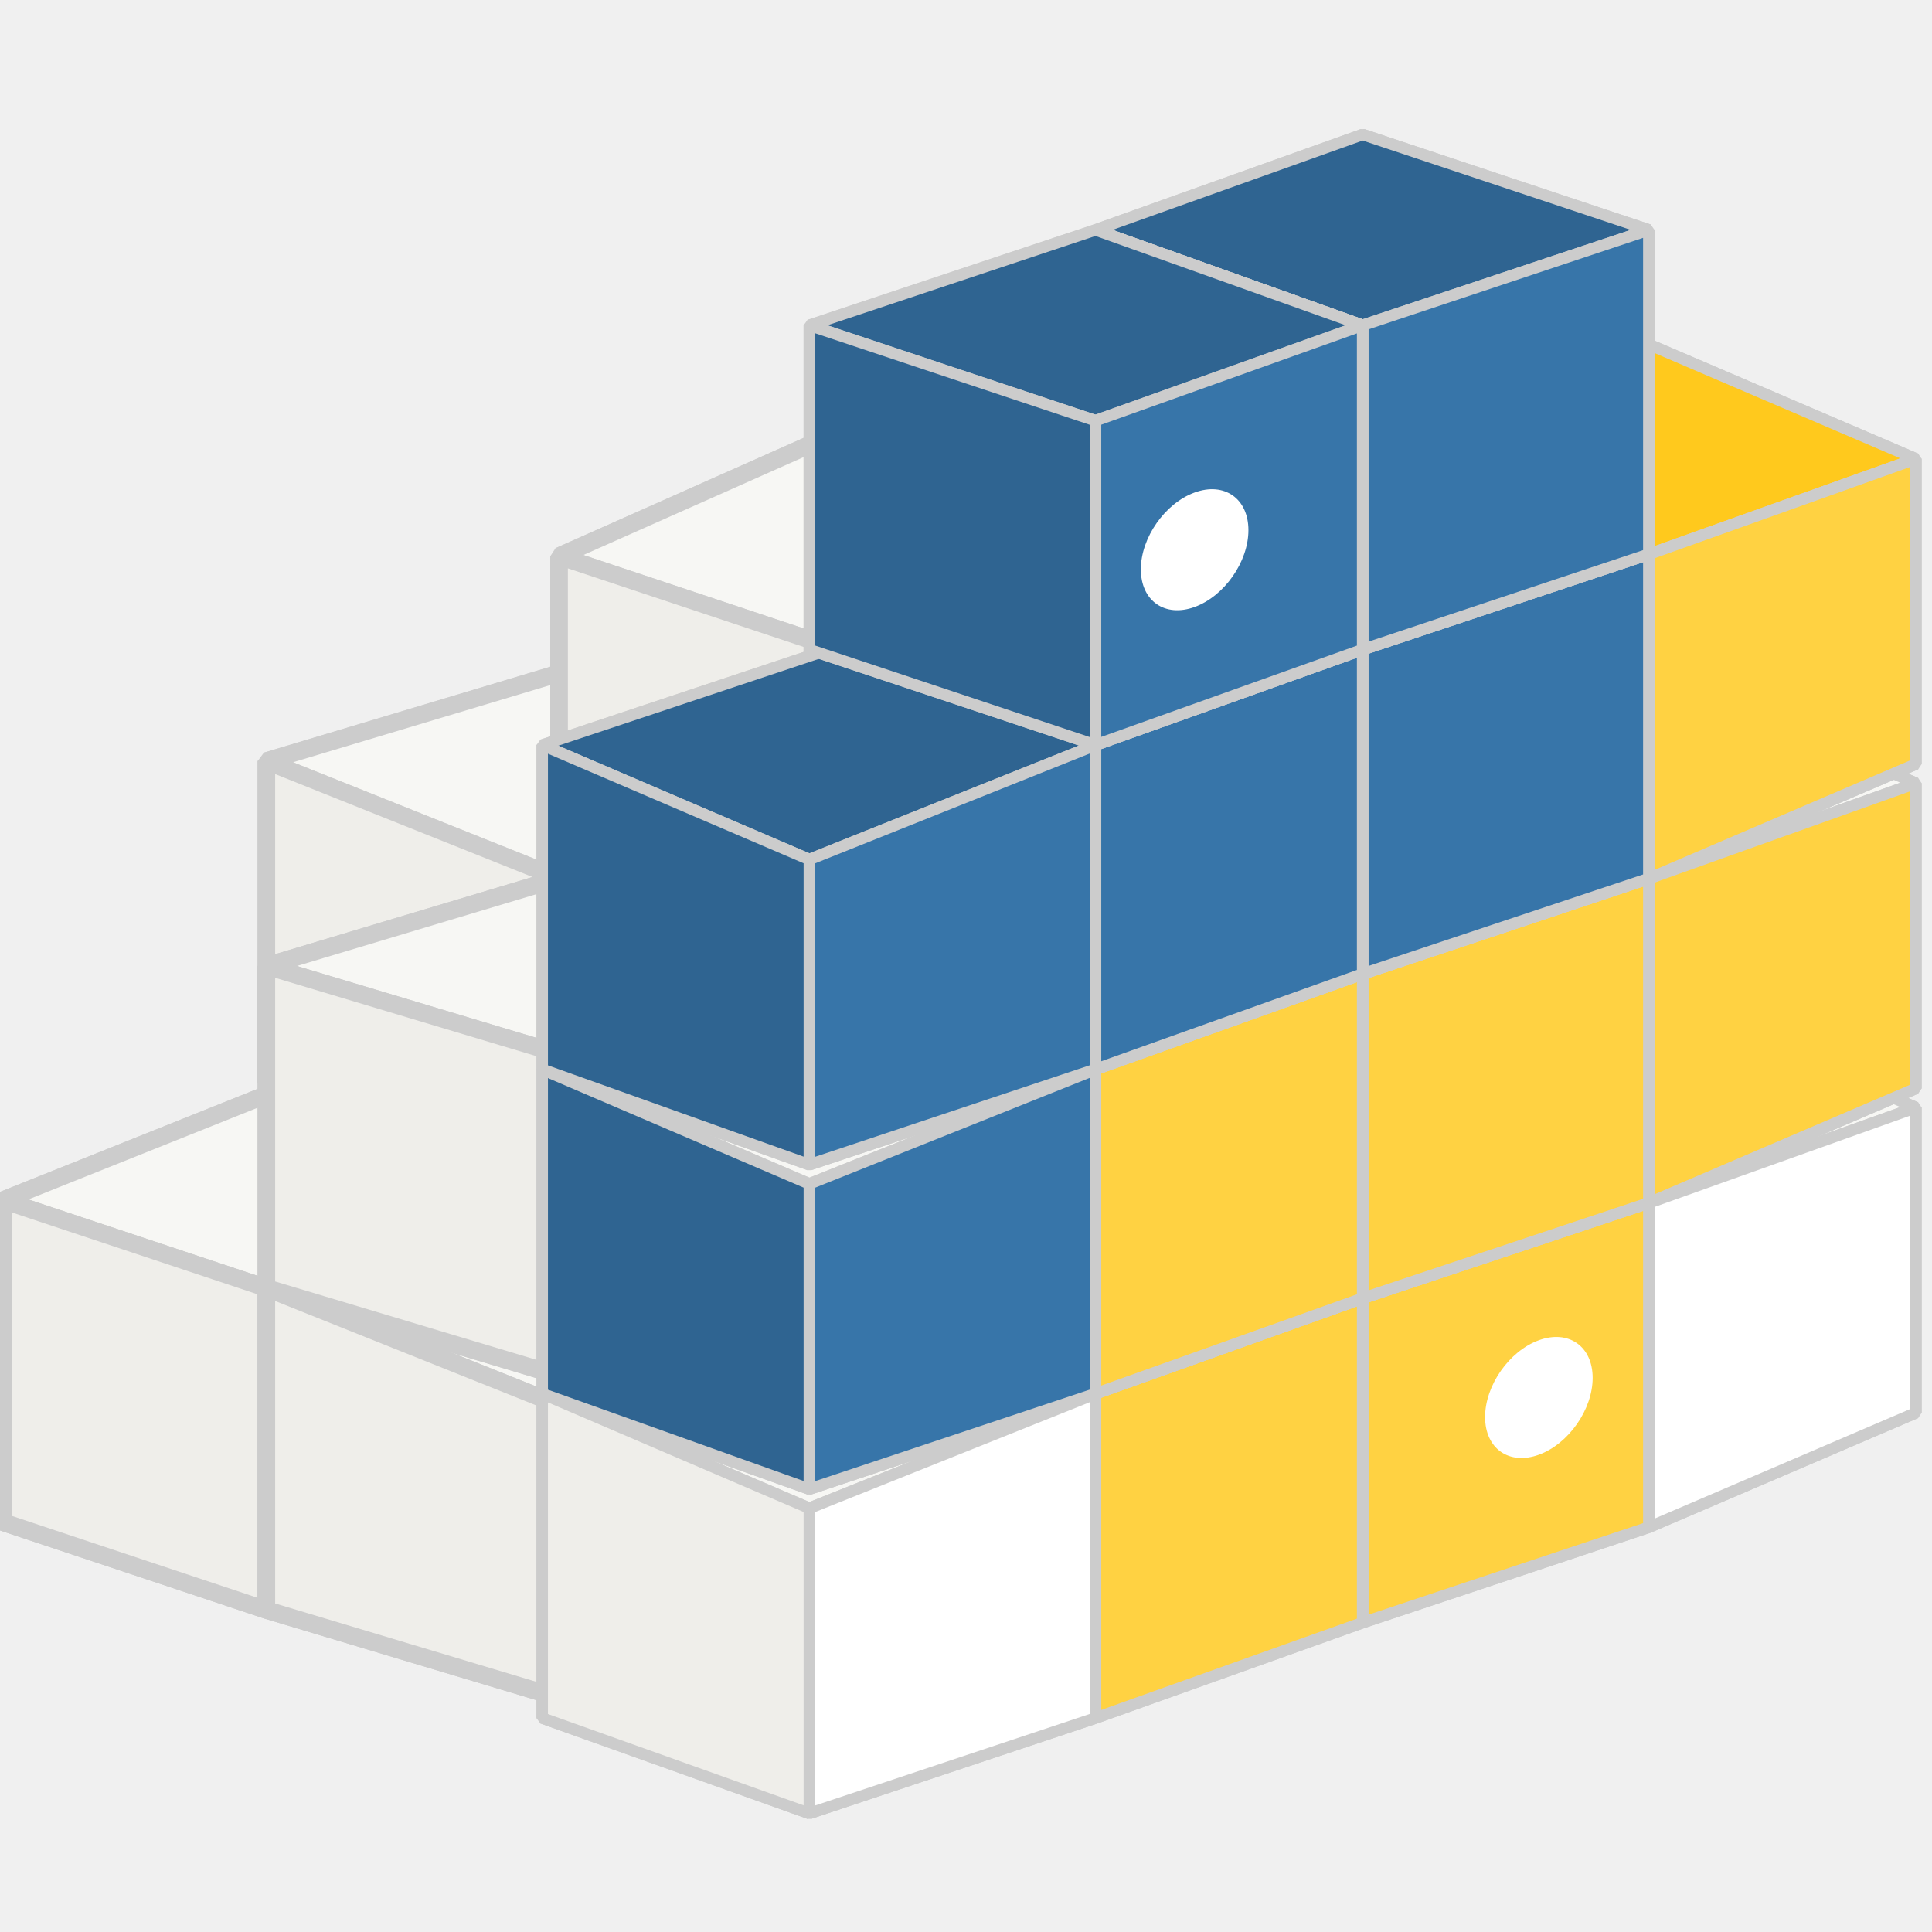
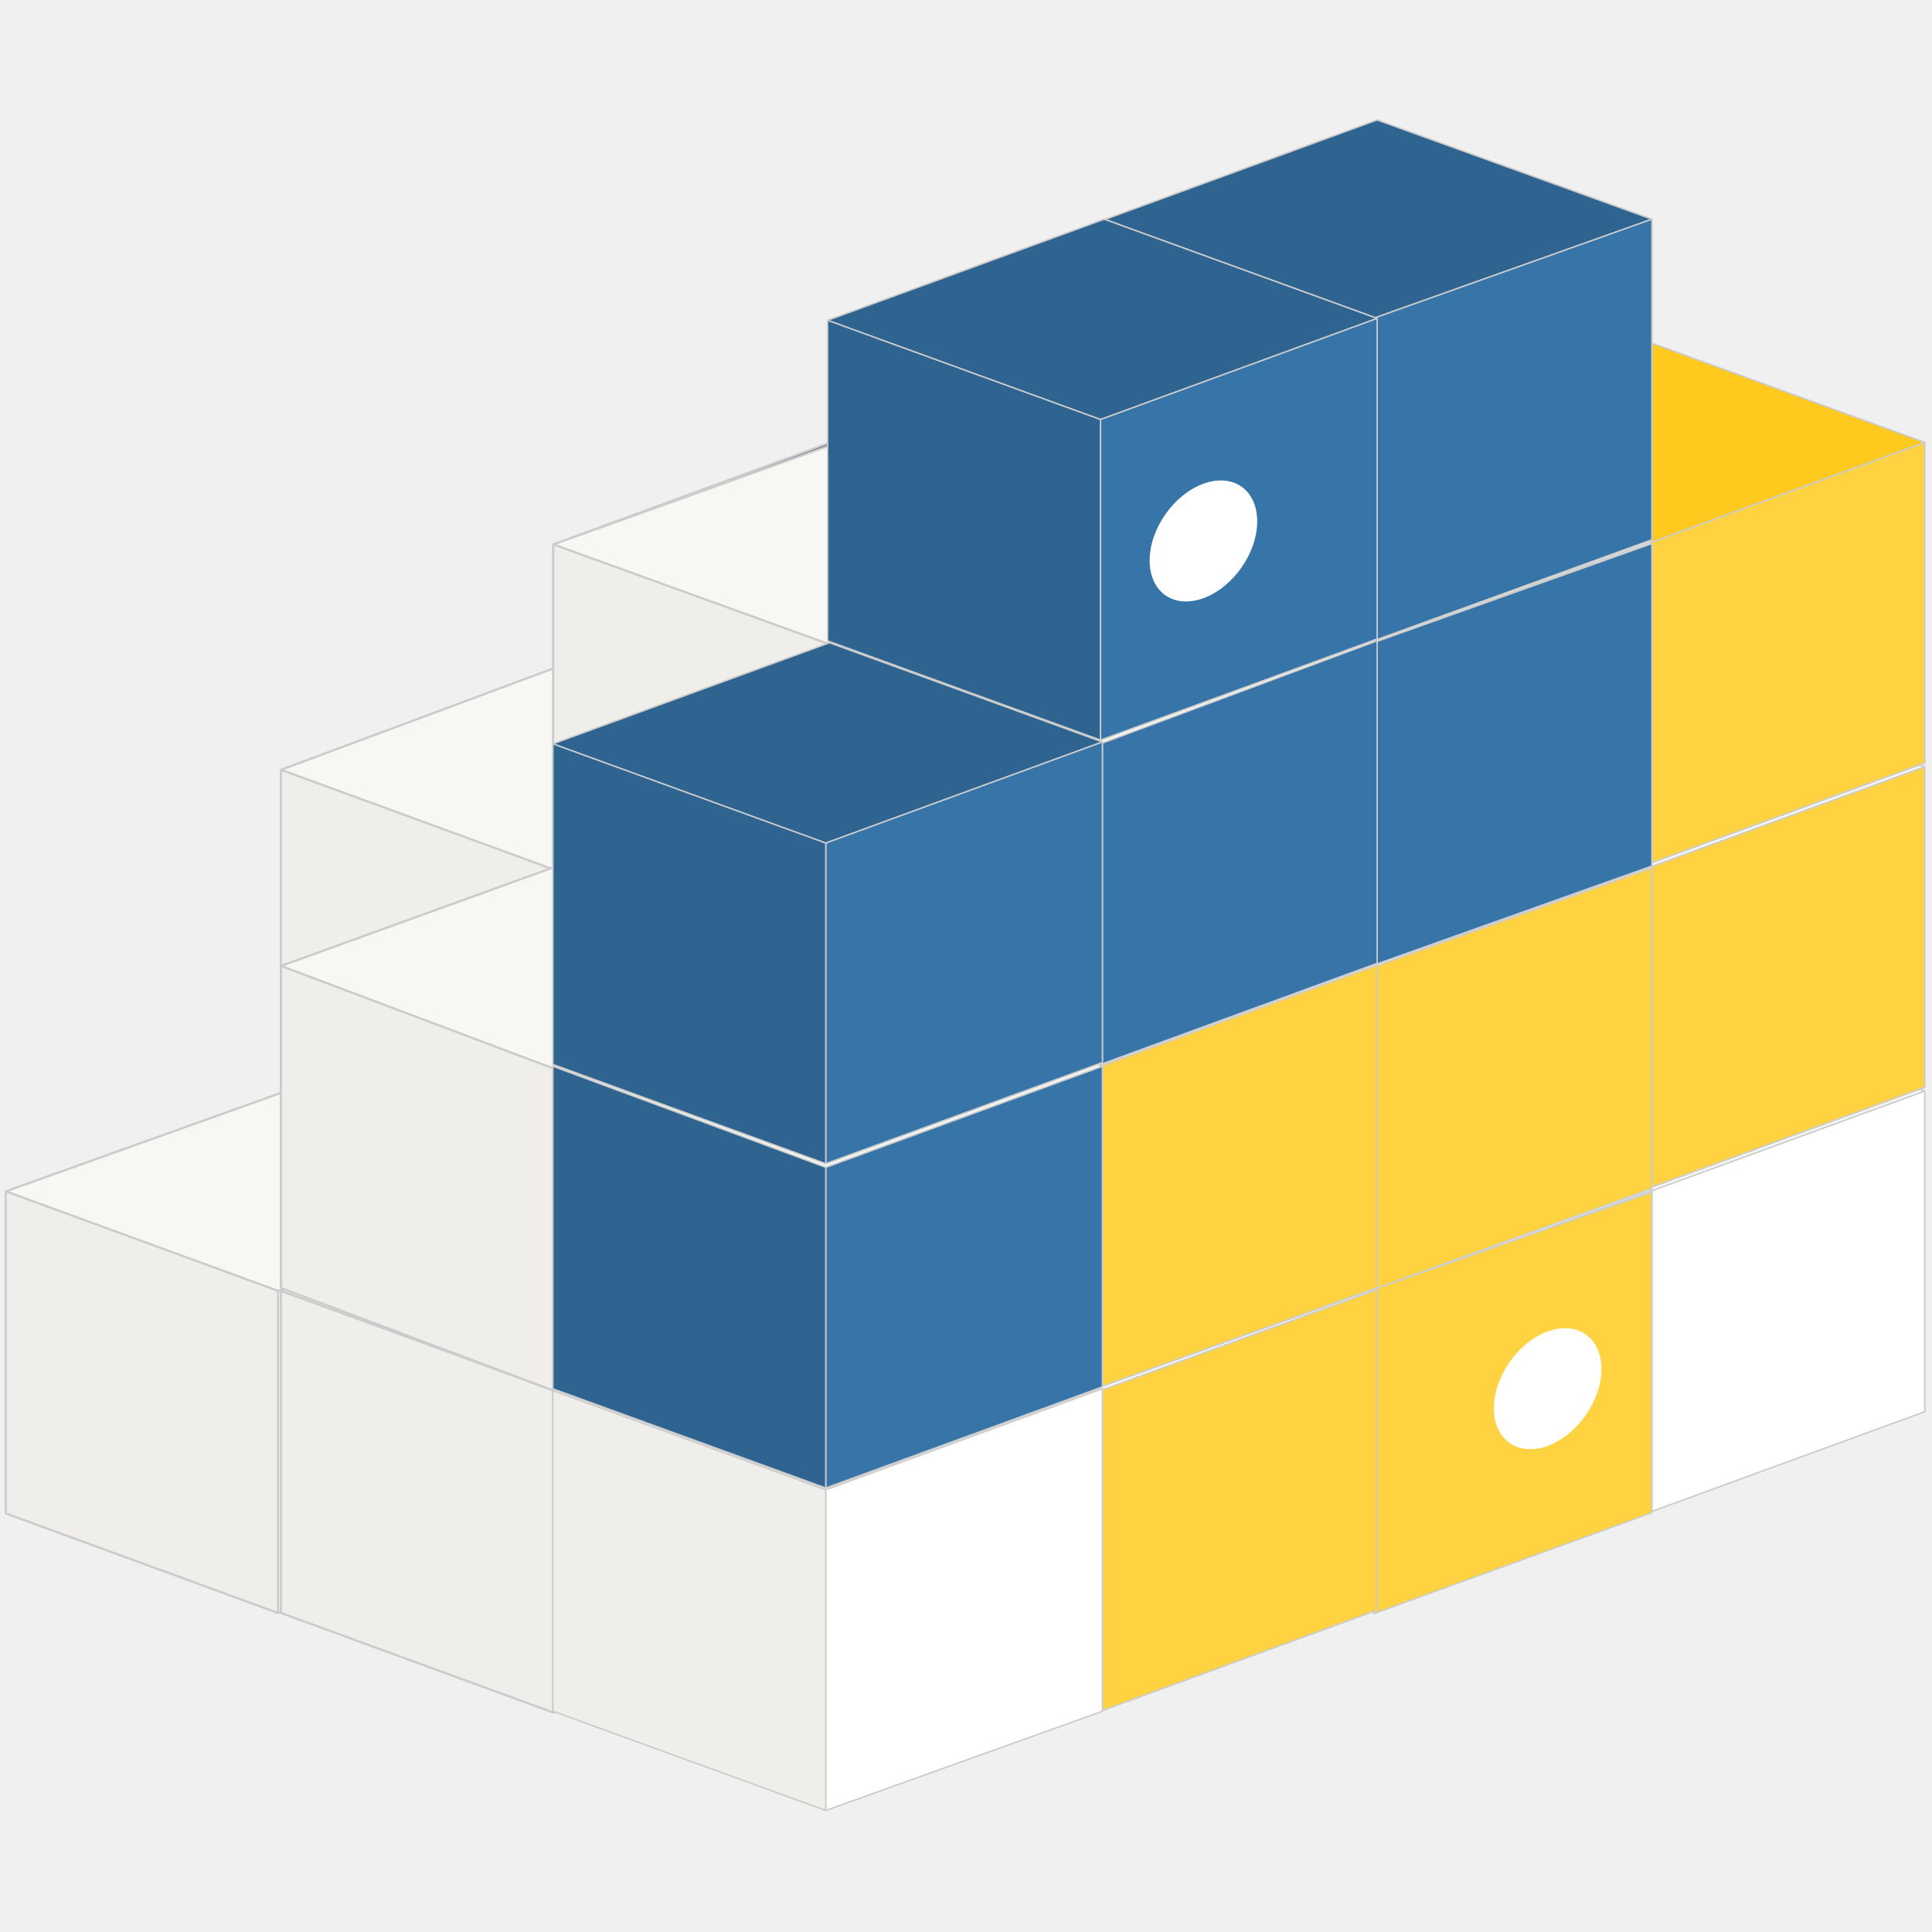
<svg xmlns="http://www.w3.org/2000/svg" width="32" height="32" viewBox="-0.1 -4 66 66">
-   <style>path{stroke:#ccc;stroke-width:.6;stroke-linejoin:bevel}</style>
-   <path fill="#e9e9ff" d="m19 19 9 3v11l-9-3z" />
-   <path fill="#353564" d="M9 22v11l10-3V19z" />
-   <path fill="#afafde" d="m9 33 10 4 9-4-9-3z" />
-   <path d="m9 22 10 4 9-4-9-3z" fill="#f7f7f4" />
-   <path d="M19 26v11l9-4V22z" fill="#fff" />
-   <path d="m9 22 10 4v11L9 33z" fill="#efeeea" />
-   <path fill="#e9e9ff" d="m28 11 10 4v11l-10-4z" />
-   <path fill="#353564" d="M19 15v11l9-4V11z" />
-   <path fill="#afafde" d="m19 26 9 3 10-3-10-4z" />
-   <path fill="#f7f7f4" d="m19 15 9 3 10-3-10-4z" />
-   <path fill="#fff" d="M28 18v11l10-3V15z" />
-   <path fill="#efeeea" d="m19 15 9 3v11l-9-3z" />
-   <path d="m10 33 9 4v11l-9-4z" fill="#e9e9ff" />
-   <path d="M0 37v11l10-4V33z" fill="#353564" />
-   <path d="m0 48 9 3 10-3-9-4z" fill="#afafde" />
-   <path d="m0 37 9 3 10-3-9-4z" fill="#f7f7f4" />
-   <path d="M9 40v11l10-3V37z" fill="#fff" />
-   <path d="m0 37 9 3v11l-9-3z" fill="#efeeea" />
-   <path fill="#e9e9ff" d="m19 37 9 3v11l-9-3z" />
-   <path fill="#353564" d="M9 40v11l10-3V37z" />
-   <path fill="#afafde" d="m9 51 10 3 9-3-9-3z" />
-   <path fill="#f7f7f4" d="m9 40 10 4 9-4-9-3z" />
-   <path fill="#fff" d="M19 44v10l9-3V40z" />
-   <path fill="#efeeea" d="m9 40 10 4v10L9 51z" />
-   <path d="m19 26 9 3v11l-9-3z" fill="#e9e9ff" />
-   <path d="M9 29v11l10-3V26z" fill="#353564" />
-   <path d="m9 40 10 3 9-3-9-3z" fill="#afafde" />
-   <path d="m9 29 10 3 9-3-9-3z" fill="#f7f7f4" />
-   <path d="M19 32v11l9-3V29z" fill="#fff" />
-   <path d="m9 29 10 3v11L9 40z" fill="#efeeea" />
-   <g transform="translate(-1684 -513) scale(.65177)">
-     <path fill="#e9e9ff" d="m2670 833 14 6v16l-14-5z" />
-     <path fill="#353564" d="M2655 839v16l15-5v-17z" />
-     <path fill="#afafde" d="m2655 855 15 6 14-6-14-5z" />
-     <path fill="#f7f7f4" d="m2655 839 15 5 14-5-14-6z" />
-     <path fill="#fff" d="M2670 844v17l14-6v-16z" />
-     <path fill="#efeeea" d="m2655 839 15 5v17l-15-6z" />
-     <path fill="#e9e9ff" d="m2655 839 15 5v17l-15-6z" />
-     <path fill="#353564" d="M2641 844v17l14-6v-16z" />
-     <path fill="#afafde" d="m2641 861 14 5 15-5-15-6z" />
-     <path fill="#f7f7f4" d="m2641 844 14 5 15-5-15-5z" />
-     <path fill="#ffd242" d="M2655 849v17l15-5v-17z" />
-     <path fill="#efeeea" d="m2641 844 14 5v17l-14-5z" />
+   <style>path{stroke:#ccc;stroke-width:.073;stroke-linejoin:bevel}</style>
+   <path fill="#e9e9ff" d="m19 18.8 9.3 3.4v11l-9.4-3.4z" />
+   <path fill="#353564" d="M9.5 22.3v11l9.4-3.5v-11z" />
+   <path fill="#afafde" d="m9.5 33.2 9.3 3.4 9.5-3.4-9.4-3.4z" />
+   <path d="m9.5 22.3 9.3 3.4 9.5-3.5-9.4-3.4z" fill="#f7f7f4" />
+   <path d="M18.8 25.7v11l9.5-3.5v-11z" fill="#fff" />
+   <path d="m9.5 22.3 9.3 3.4v11l-9.3-3.5z" fill="#efeeea" />
+   <path fill="#e9e9ff" d="m28.3 11.2 9.3 3.4v11L28.3 22z" />
+   <path fill="#353564" d="M18.8 14.6v11l9.5-3.5v-11z" />
+   <path fill="#afafde" d="m18.8 25.6 9.4 3.4 9.4-3.5-9.3-3.4z" />
+   <path fill="#f7f7f4" d="m18.8 14.6 9.4 3.4 9.4-3.4-9.3-3.4z" />
+   <path fill="#fff" d="M28.2 18v11l9.4-3.5v-11z" />
+   <path fill="#efeeea" d="m18.8 14.6 9.4 3.4v11l-9.4-3.4z" />
+   <path d="m9.6 33.3 9.3 3.4v11l-9.3-3.4z" fill="#e9e9ff" />
+   <path d="M.1 36.7v11l9.5-3.4v-11z" fill="#353564" />
+   <path d="m.1 47.7 9.3 3.4 9.5-3.5-9.3-3.3z" fill="#afafde" />
+   <path d="m.1 36.7 9.3 3.4 9.5-3.4-9.3-3.4z" fill="#f7f7f4" />
+   <path d="M9.4 40.1v11l9.5-3.5v-11z" fill="#fff" />
+   <path d="m.1 36.7 9.3 3.4v11L.1 47.7z" fill="#efeeea" />
+   <path fill="#e9e9ff" d="m19 36.7 9.3 3.4v11l-9.4-3.4z" />
+   <path fill="#353564" d="M9.5 40.1v11l9.4-3.4v-11z" />
+   <path fill="#afafde" d="m9.5 51.1 9.3 3.4 9.5-3.4-9.4-3.4z" />
+   <path fill="#f7f7f4" d="m9.5 40.1 9.3 3.4 9.5-3.4-9.4-3.4z" />
+   <path fill="#fff" d="M18.8 43.5v11l9.5-3.4V40z" />
+   <path fill="#efeeea" d="m9.5 40.1 9.3 3.4v11l-9.3-3.4z" />
+   <path d="m19 25.6 9.3 3.4v11l-9.4-3.4z" fill="#e9e9ff" />
+   <path d="M9.5 29v11l9.4-3.4v-11z" fill="#353564" />
+   <path d="m9.5 40 9.3 3.4 9.5-3.4-9.4-3.4z" fill="#afafde" />
+   <path d="m9.5 29 9.3 3.5 9.5-3.5-9.4-3.4z" fill="#f7f7f4" />
+   <path d="M18.8 32.5v11l9.5-3.5V29z" fill="#fff" />
+   <path d="m9.5 29 9.3 3.5v11L9.5 40z" fill="#efeeea" />
+   <g transform="translate(-1683.7 -513.3) scale(.65177)">
+     <path fill="#e9e9ff" d="m2669.7 833.4 14.3 5.2v16.8l-14.3-5.2z" />
+     <path fill="#353564" d="M2655.2 838.7v16.8l14.5-5.3v-16.8z" />
+     <path fill="#afafde" d="m2655.2 855.5 14.3 5.2 14.5-5.3-14.3-5.2z" />
+     <path fill="#f7f7f4" d="m2655.2 838.7 14.3 5.2 14.5-5.3-14.3-5.2z" />
+     <path fill="#fff" d="M2669.5 843.9v16.8l14.5-5.3v-16.8z" />
+     <path fill="#efeeea" d="m2655.2 838.7 14.3 5.2v16.8l-14.3-5.2z" />
+     <path fill="#e9e9ff" d="m2655.3 838.6 14.4 5.2v16.8l-14.4-5.2z" />
+     <path fill="#353564" d="M2640.8 843.9v16.8l14.5-5.3v-16.8z" />
+     <path fill="#afafde" d="m2640.8 860.7 14.3 5.2 14.6-5.3-14.4-5.2z" />
+     <path fill="#f7f7f4" d="m2640.8 843.9 14.3 5.2 14.6-5.3-14.4-5.2z" />
+     <path fill="#ffd242" d="M2655.1 849v17l14.6-5.3v-16.8z" />
+     <path fill="#efeeea" d="m2640.8 843.9 14.3 5.2v16.8l-14.3-5.2z" />
    <circle transform="skewY(-20) scale(.9397 1)" cy="1823.9" cx="2835.2" fill="#fff" r="3" />
-     <path d="m2641 844 14 5v17l-14-5z" fill="#e9e9ff" />
-     <path d="M2626 849v17l15-5v-17z" fill="#353564" />
-     <path d="m2626 866 15 5 14-5-14-5z" fill="#afafde" />
-     <path d="m2626 849 15 5 14-5-14-5z" fill="#f7f7f4" />
-     <path d="M2641 854v17l14-5v-17z" fill="#ffd242" />
-     <path d="m2626 849 15 5v17l-15-5z" fill="#efeeea" />
-     <path fill="#e9e9ff" d="m2627 849 14 5v17l-14-5z" />
-     <path fill="#353564" d="M2612 854v17l15-5v-17z" />
-     <path fill="#afafde" d="m2612 871 14 5 15-5-14-5z" />
-     <path fill="#f7f7f4" d="m2612 854 14 6 15-6-14-5z" />
-     <path fill="#fff" d="M2626 860v16l15-5v-17z" />
-     <path fill="#efeeea" d="m2612 854 14 6v16l-14-5z" />
-     <path d="m2670 816 14 6v16l-14-5z" fill="#e9e9ff" />
-     <path d="M2655 822v16l15-5v-17z" fill="#353564" />
-     <path d="m2655 838 15 6 14-6-14-5z" fill="#afafde" />
-     <path d="m2655 822 15 5 14-5-14-6z" fill="#f7f7f4" />
-     <path d="M2670 827v17l14-6v-16z" fill="#ffd242" />
-     <path d="m2655 822 15 5v17l-15-6z" fill="#efeeea" />
-     <path fill="#e9e9ff" d="m2670 799 14 6v16l-14-5z" />
-     <path fill="#353564" d="M2655 805v17l15-6v-17z" />
-     <path fill="#afafde" d="m2655 822 15 5 14-6-14-5z" />
-     <path fill="#ffc91d" d="m2655 805 15 5 14-5-14-6z" />
-     <path fill="#ffd242" d="M2670 810v17l14-6v-16z" />
-     <path fill="#efeeea" d="m2655 805 15 5v17l-15-5z" />
-     <path fill="#e9e9ff" d="m2655 822 15 5v17l-15-6z" />
-     <path fill="#353564" d="M2641 827v17l14-6v-16z" />
-     <path fill="#afafde" d="m2641 844 14 5 15-5-15-6z" />
-     <path fill="#f7f7f4" d="m2641 827 14 5 15-5-15-5z" />
-     <path fill="#ffd242" d="M2655 832v17l15-5v-17z" />
-     <path fill="#efeeea" d="m2641 827 14 5v17l-14-5z" />
-     <path d="m2655 805 15 5v17l-15-6z" fill="#e9e9ff" />
-     <path d="M2641 810v17l14-6v-16z" fill="#353564" />
-     <path d="m2641 827 14 5 15-5-15-6z" fill="#afafde" />
-     <path d="m2641 810 14 5 15-5-15-5z" fill="#f7f7f4" />
-     <path d="M2655 815v17l15-5v-17z" fill="#3775a9" />
-     <path d="m2641 810 14 5v17l-14-5z" fill="#efeeea" />
-     <path fill="#e9e9ff" d="m2655 788 15 5v17l-15-6z" />
-     <path fill="#353564" d="M2641 793v17l14-6v-16z" />
-     <path fill="#afafde" d="m2641 810 14 5 15-5-15-6z" />
-     <path fill="#2f6491" d="m2641 793 14 5 15-5-15-5z" />
-     <path fill="#3775a9" d="M2655 798v17l15-5v-17z" />
-     <path fill="#efeeea" d="m2641 793 14 5v17l-14-5z" />
-     <path d="m2641 827 14 5v17l-14-5z" fill="#e9e9ff" />
-     <path d="M2626 832v17l15-5v-17z" fill="#353564" />
-     <path d="m2626 849 15 5 14-5-14-5z" fill="#afafde" />
-     <path d="m2626 832 15 5 14-5-14-5z" fill="#f7f7f4" />
-     <path d="M2641 837v17l14-5v-17z" fill="#ffd242" />
-     <path d="m2626 832 15 5v17l-15-5z" fill="#efeeea" />
-     <path fill="#e9e9ff" d="m2641 810 14 5v17l-14-5z" />
-     <path fill="#353564" d="M2626 815v17l15-5v-17z" />
-     <path fill="#afafde" d="m2626 832 15 5 14-5-14-5z" />
-     <path fill="#f7f7f4" d="m2626 815 15 5 14-5-14-5z" />
-     <path fill="#3775a9" d="M2641 820v17l14-5v-17z" />
-     <path fill="#efeeea" d="m2626 815 15 5v17l-15-5z" />
-     <path fill="#e9e9ff" d="m2627 832 14 5v17l-14-5z" />
-     <path fill="#353564" d="M2612 837v17l15-5v-17z" />
-     <path fill="#afafde" d="m2612 854 14 5 15-5-14-5z" />
-     <path fill="#f7f7f4" d="m2612 837 14 6 15-6-14-5z" />
-     <path fill="#3775a9" d="M2626 843v16l15-5v-17z" />
-     <path fill="#2f6491" d="m2612 837 14 6v16l-14-5z" />
-     <path d="m2627 815 14 5v17l-14-5z" fill="#e9e9ff" />
-     <path d="M2612 820v17l15-5v-17z" fill="#353564" />
-     <path d="m2612 837 14 5 15-5-14-5z" fill="#afafde" />
-     <path d="m2612 820 14 6 15-6-14-5z" fill="#2f6491" />
-     <path d="M2626 826v16l15-5v-17z" fill="#3775a9" />
-     <path d="m2612 820 14 6v16l-14-5z" fill="#2f6491" />
-     <path fill="#e9e9ff" d="m2641 793 14 5v17l-14-5z" />
-     <path fill="#353564" d="M2626 798v17l15-5v-17z" />
-     <path fill="#afafde" d="m2626 815 15 5 14-5-14-5z" />
-     <path fill="#2f6491" d="m2626 798 15 5 14-5-14-5z" />
-     <path fill="#3775a9" d="M2641 803v17l14-5v-17z" />
-     <path fill="#2f6491" d="m2626 798 15 5v17l-15-5z" />
+     <path d="m2641 843.8 14.3 5.2v16.8l-14.3-5.2z" fill="#e9e9ff" />
+     <path d="M2626.5 849.1v16.8l14.5-5.3v-16.8z" fill="#353564" />
+     <path d="m2626.5 866 14.3 5.1 14.5-5.3-14.3-5.2z" fill="#afafde" />
+     <path d="m2626.5 849.1 14.3 5.2 14.5-5.3-14.3-5.2z" fill="#f7f7f4" />
+     <path d="M2640.8 854.3v16.8l14.5-5.3V849z" fill="#ffd242" />
+     <path d="m2626.5 849.1 14.3 5.2v16.8l-14.3-5.2z" fill="#efeeea" />
+     <path fill="#e9e9ff" d="m2626.6 849 14.3 5.2v16.9l-14.3-5.2z" />
+     <path fill="#353564" d="M2612.1 854.3v16.8l14.5-5.2V849z" />
+     <path fill="#afafde" d="m2612.1 871.1 14.3 5.2 14.5-5.2-14.3-5.2z" />
+     <path fill="#f7f7f4" d="m2612.1 854.3 14.3 5.2 14.5-5.3-14.3-5.2z" />
+     <path fill="#fff" d="M2626.4 859.5v16.8l14.5-5.2v-16.9z" />
+     <path fill="#efeeea" d="m2612.1 854.3 14.3 5.2v16.8l-14.3-5.2z" />
+     <path d="m2669.7 816.4 14.3 5.2v16.8l-14.3-5.2z" fill="#e9e9ff" />
+     <path d="M2655.2 821.7v16.8l14.5-5.3v-16.8z" fill="#353564" />
+     <path d="m2655.2 838.5 14.3 5.2 14.5-5.3-14.3-5.2z" fill="#afafde" />
+     <path d="m2655.2 821.7 14.3 5.2 14.5-5.3-14.3-5.2z" fill="#f7f7f4" />
+     <path d="M2669.5 826.9v16.8l14.5-5.3v-16.8z" fill="#ffd242" />
+     <path d="m2655.2 821.7 14.3 5.2v16.8l-14.3-5.2z" fill="#efeeea" />
+     <path fill="#e9e9ff" d="m2669.7 799.4 14.3 5.2v16.8l-14.3-5.2z" />
+     <path fill="#353564" d="M2655.2 804.7v16.8l14.5-5.3v-16.8z" />
+     <path fill="#afafde" d="m2655.2 821.5 14.3 5.2 14.5-5.3-14.3-5.2z" />
+     <path fill="#ffc91d" d="m2655.2 804.7 14.3 5.2 14.5-5.3-14.3-5.2z" />
+     <path fill="#ffd242" d="M2669.5 809.9v16.8l14.5-5.3v-16.8z" />
+     <path fill="#efeeea" d="m2655.2 804.7 14.3 5.2v16.8l-14.3-5.2z" />
+     <path fill="#e9e9ff" d="m2655.3 821.6 14.4 5.2v16.8l-14.4-5.2z" />
+     <path fill="#353564" d="M2640.8 826.9v16.8l14.5-5.3v-16.8z" />
+     <path fill="#afafde" d="m2640.8 843.7 14.3 5.2 14.6-5.3-14.4-5.2z" />
+     <path fill="#f7f7f4" d="m2640.8 826.9 14.3 5.2 14.6-5.3-14.4-5.2z" />
+     <path fill="#ffd242" d="M2655.1 832.1V849l14.6-5.3v-16.8z" />
+     <path fill="#efeeea" d="m2640.8 826.9 14.3 5.2V849l-14.3-5.2z" />
+     <path d="m2655.3 804.6 14.4 5.2v16.9l-14.4-5.3z" fill="#e9e9ff" />
+     <path d="M2640.8 810v16.7l14.5-5.3v-16.8z" fill="#353564" />
+     <path d="m2640.8 826.7 14.3 5.2 14.6-5.2-14.4-5.3z" fill="#afafde" />
+     <path d="m2640.8 810 14.3 5.1 14.6-5.3-14.4-5.2z" fill="#f7f7f4" />
+     <path d="M2655.1 815.1V832l14.6-5.2v-16.9z" fill="#3775a9" />
+     <path d="m2640.8 810 14.3 5.1V832l-14.3-5.2z" fill="#efeeea" />
+     <path fill="#e9e9ff" d="m2655.3 787.7 14.4 5.2v16.8l-14.4-5.2z" />
+     <path fill="#353564" d="M2640.8 793v16.8l14.5-5.3v-16.8z" />
+     <path fill="#afafde" d="m2640.8 809.8 14.3 5.2 14.6-5.3-14.4-5.2z" />
+     <path fill="#2f6491" d="m2640.8 793 14.3 5.1 14.6-5.2-14.4-5.2z" />
+     <path fill="#3775a9" d="M2655.1 798.1V815l14.6-5.3v-16.8z" />
+     <path fill="#efeeea" d="m2640.8 793 14.3 5.1V815l-14.3-5.2z" />
+     <path d="m2641 826.8 14.3 5.2v17l-14.3-5.2z" fill="#e9e9ff" />
+     <path d="M2626.5 832.1V849l14.5-5.2v-16.9z" fill="#353564" />
+     <path d="m2626.5 849 14.3 5.1 14.5-5.2-14.3-5.2z" fill="#afafde" />
+     <path d="m2626.5 832.1 14.3 5.2 14.5-5.3-14.3-5.2z" fill="#f7f7f4" />
+     <path d="M2640.8 837.3v16.8l14.5-5.2V832z" fill="#ffd242" />
+     <path d="m2626.5 832.1 14.3 5.2v16.8l-14.3-5.2z" fill="#efeeea" />
+     <path fill="#e9e9ff" d="m2641 809.9 14.3 5.2v16.8l-14.3-5.2z" />
+     <path fill="#353564" d="M2626.5 815.1V832l14.5-5.3v-16.8z" />
+     <path fill="#afafde" d="m2626.5 832 14.3 5.2 14.5-5.3-14.3-5.2z" />
+     <path fill="#f7f7f4" d="m2626.5 815.1 14.3 5.3 14.5-5.3-14.3-5.2z" />
+     <path fill="#3775a9" d="M2640.8 820.4v16.8l14.5-5.3V815z" />
+     <path fill="#efeeea" d="m2626.5 815.1 14.3 5.3v16.8l-14.3-5.2z" />
+     <path fill="#e9e9ff" d="m2626.6 832 14.3 5.3V854l-14.3-5.2z" />
+     <path fill="#353564" d="M2612.1 837.3v16.9l14.5-5.3V832z" />
+     <path fill="#afafde" d="m2612.1 854.2 14.3 5.2 14.5-5.3-14.3-5.2z" />
+     <path fill="#f7f7f4" d="m2612.1 837.3 14.3 5.3 14.5-5.3-14.3-5.2z" />
+     <path fill="#3775a9" d="M2626.4 842.6v16.8l14.5-5.3v-16.8z" />
+     <path fill="#2f6491" d="m2612.1 837.3 14.3 5.3v16.8l-14.3-5.2z" />
+     <path d="m2626.6 815 14.3 5.3V837l-14.3-5.2z" fill="#e9e9ff" />
+     <path d="M2612.1 820.4v16.8l14.5-5.3v-16.8z" fill="#353564" />
+     <path d="m2612.1 837.2 14.3 5.2 14.5-5.3-14.3-5.2z" fill="#afafde" />
+     <path d="m2612.1 820.4 14.3 5.2 14.5-5.3-14.3-5.2z" fill="#2f6491" />
+     <path d="M2626.4 825.6v16.8l14.5-5.3v-16.8z" fill="#3775a9" />
+     <path d="m2612.1 820.4 14.3 5.2v16.8l-14.3-5.2z" fill="#2f6491" />
+     <path fill="#e9e9ff" d="m2641 792.9 14.3 5.2v16.8l-14.3-5.2z" />
+     <path fill="#353564" d="M2626.5 798.2V815l14.5-5.3v-16.8z" />
+     <path fill="#afafde" d="m2626.5 815 14.3 5.2 14.5-5.3-14.3-5.2z" />
+     <path fill="#2f6491" d="m2626.5 798.2 14.3 5.2 14.5-5.3-14.3-5.2z" />
+     <path fill="#3775a9" d="M2640.8 803.4v16.8l14.5-5.3v-16.8z" />
+     <path fill="#2f6491" d="m2626.5 798.2 14.3 5.2v16.8l-14.3-5.2z" />
    <circle transform="skewY(-20) scale(.9397 1)" cy="1772.9" cx="2816" fill="#fff" r="3" />
  </g>
</svg>
